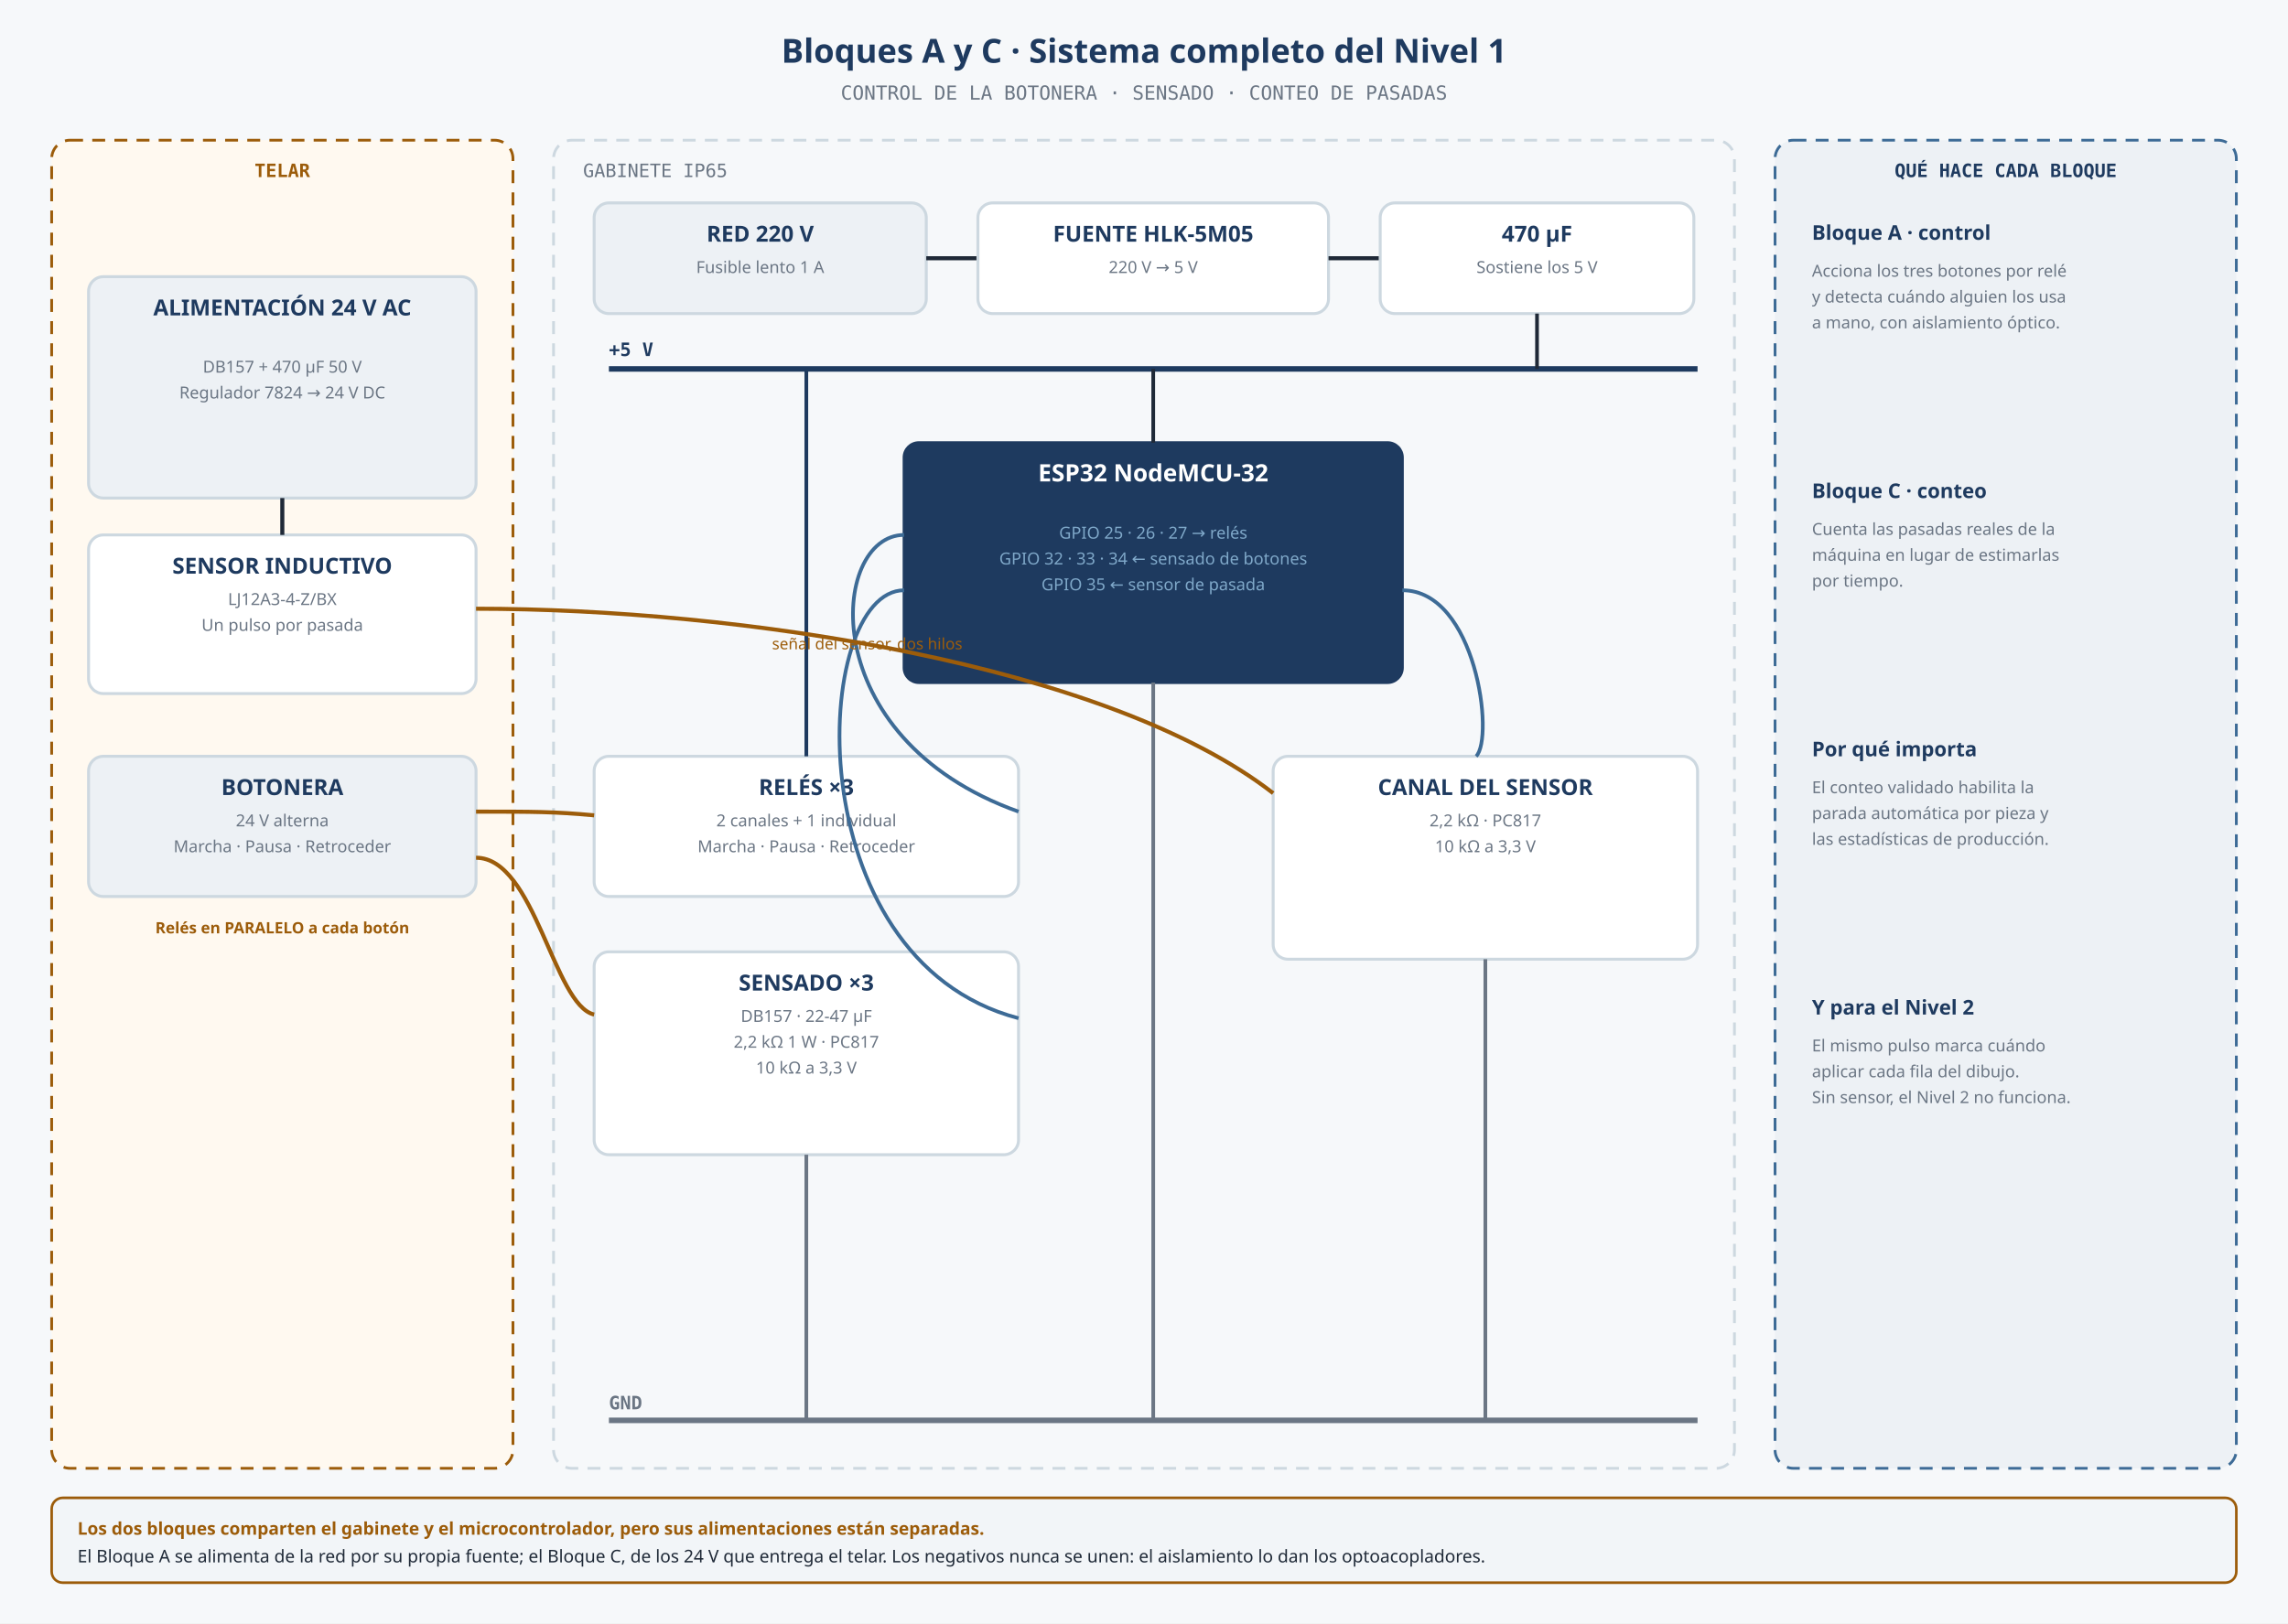
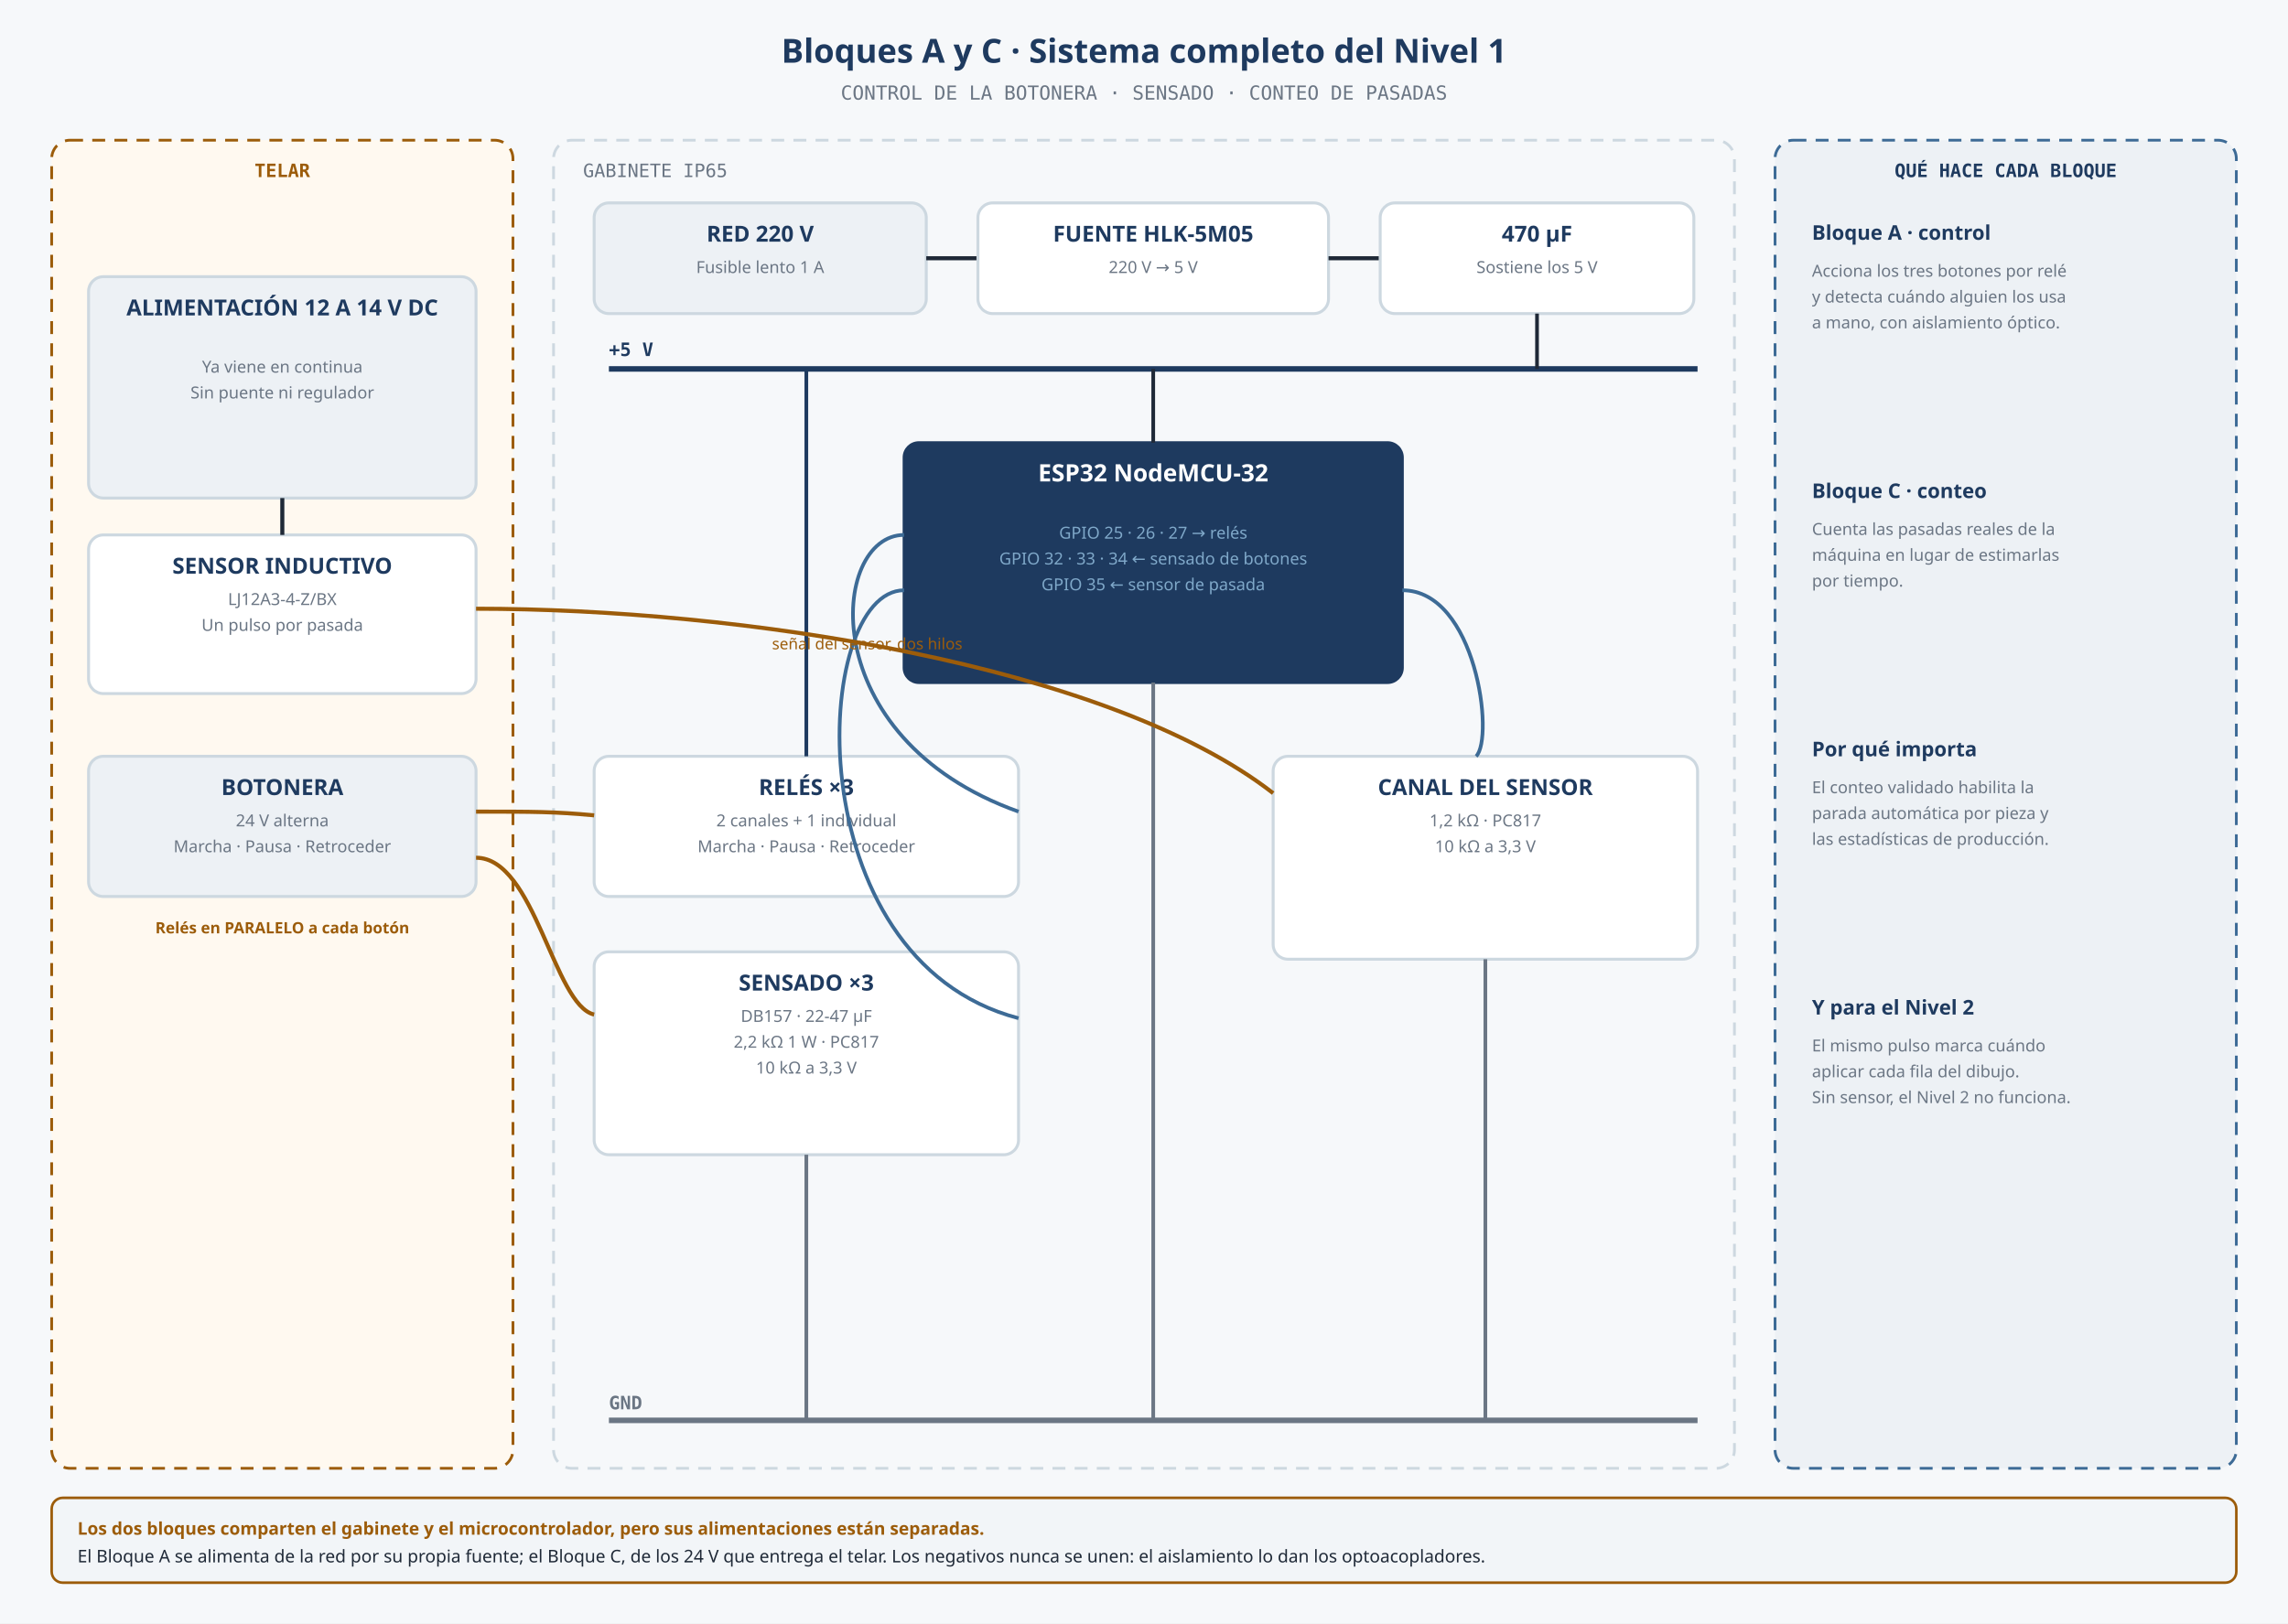
<svg xmlns="http://www.w3.org/2000/svg" viewBox="0 0 1240 880" font-family="IBM Plex Sans, system-ui, sans-serif">
  <rect width="1240" height="880" fill="#F6F8FA" />
  <text x="620.0" y="34" text-anchor="middle" font-size="18" font-weight="600" fill="#1E3A5F" font-family="Questrial, sans-serif">Bloques A y C · Sistema completo del Nivel 1</text>
  <text x="620.0" y="54" text-anchor="middle" font-size="10.5" fill="#6B7684" font-family="IBM Plex Mono, ui-monospace, monospace">CONTROL DE LA BOTONERA · SENSADO · CONTEO DE PASADAS</text>
  <rect x="300" y="76" width="640" height="720" rx="10" fill="none" stroke="#CDD8E0" stroke-width="1.5" stroke-dasharray="7 5" />
  <text x="316" y="96" font-size="10" fill="#6B7684" font-family="IBM Plex Mono, ui-monospace, monospace">GABINETE IP65</text>
  <rect x="322" y="110" width="180" height="60" rx="8" fill="#EDF1F5" stroke="#CDD8E0" stroke-width="1.6" />
  <text x="412.0" y="131" text-anchor="middle" font-size="12" font-weight="600" fill="#1E3A5F" font-family="Questrial, sans-serif">RED 220 V</text>
  <text x="412.0" y="148" text-anchor="middle" font-size="9" fill="#6B7684">Fusible lento 1 A</text>
  <line x1="502" y1="140" x2="530" y2="140" stroke="#1F2937" stroke-width="2.2" />
  <rect x="530" y="110" width="190" height="60" rx="8" fill="#FFFFFF" stroke="#CDD8E0" stroke-width="1.6" />
  <text x="625.0" y="131" text-anchor="middle" font-size="12" font-weight="600" fill="#1E3A5F" font-family="Questrial, sans-serif">FUENTE HLK-5M05</text>
  <text x="625.0" y="148" text-anchor="middle" font-size="9" fill="#6B7684">220 V → 5 V</text>
  <line x1="720" y1="140" x2="748" y2="140" stroke="#1F2937" stroke-width="2.2" />
  <rect x="748" y="110" width="170" height="60" rx="8" fill="#FFFFFF" stroke="#CDD8E0" stroke-width="1.6" />
  <text x="833.0" y="131" text-anchor="middle" font-size="12" font-weight="600" fill="#1E3A5F" font-family="Questrial, sans-serif">470 µF</text>
  <text x="833.0" y="148" text-anchor="middle" font-size="9" fill="#6B7684">Sostiene los 5 V</text>
  <line x1="330" y1="200" x2="920" y2="200" stroke="#1E3A5F" stroke-width="3" />
  <text x="330" y="193" font-size="10" fill="#1E3A5F" font-weight="bold" font-family="IBM Plex Mono, ui-monospace, monospace">+5 V</text>
  <line x1="330" y1="770" x2="920" y2="770" stroke="#6B7684" stroke-width="3" />
  <text x="330" y="764" font-size="10" fill="#6B7684" font-weight="bold" font-family="IBM Plex Mono, ui-monospace, monospace">GND</text>
  <line x1="833" y1="170" x2="833" y2="200" stroke="#1F2937" stroke-width="2" />
  <rect x="490" y="240" width="270" height="130" rx="8" fill="#1E3A5F" stroke="#1E3A5F" stroke-width="1.6" />
  <text x="625.0" y="261" text-anchor="middle" font-size="13" font-weight="600" fill="#FFFFFF" font-family="Questrial, sans-serif">ESP32 NodeMCU-32</text>
  <text x="625.0" y="278" text-anchor="middle" font-size="9" fill="#7FA8C9" />
  <text x="625.0" y="292" text-anchor="middle" font-size="9" fill="#7FA8C9">GPIO 25 · 26 · 27   →   relés</text>
  <text x="625.0" y="306" text-anchor="middle" font-size="9" fill="#7FA8C9">GPIO 32 · 33 · 34   ←   sensado de botones</text>
  <text x="625.0" y="320" text-anchor="middle" font-size="9" fill="#7FA8C9">GPIO 35   ←   sensor de pasada</text>
  <line x1="625" y1="200" x2="625" y2="240" stroke="#1F2937" stroke-width="2" />
  <line x1="625" y1="370" x2="625" y2="770" stroke="#6B7684" stroke-width="2" />
  <rect x="322" y="410" width="230" height="76" rx="8" fill="#FFFFFF" stroke="#CDD8E0" stroke-width="1.6" />
  <text x="437.0" y="431" text-anchor="middle" font-size="12" font-weight="600" fill="#1E3A5F" font-family="Questrial, sans-serif">RELÉS ×3</text>
  <text x="437.0" y="448" text-anchor="middle" font-size="9" fill="#6B7684">2 canales + 1 individual</text>
  <text x="437.0" y="462" text-anchor="middle" font-size="9" fill="#6B7684">Marcha · Pausa · Retroceder</text>
  <rect x="322" y="516" width="230" height="110" rx="8" fill="#FFFFFF" stroke="#CDD8E0" stroke-width="1.6" />
  <text x="437.0" y="537" text-anchor="middle" font-size="12" font-weight="600" fill="#1E3A5F" font-family="Questrial, sans-serif">SENSADO ×3</text>
  <text x="437.0" y="554" text-anchor="middle" font-size="9" fill="#6B7684">DB157 · 22-47 µF</text>
  <text x="437.0" y="568" text-anchor="middle" font-size="9" fill="#6B7684">2,2 kΩ 1 W · PC817</text>
  <text x="437.0" y="582" text-anchor="middle" font-size="9" fill="#6B7684">10 kΩ a 3,3 V</text>
  <rect x="690" y="410" width="230" height="110" rx="8" fill="#FFFFFF" stroke="#CDD8E0" stroke-width="1.6" />
  <text x="805.0" y="431" text-anchor="middle" font-size="12" font-weight="600" fill="#1E3A5F" font-family="Questrial, sans-serif">CANAL DEL SENSOR</text>
-   <text x="805.0" y="448" text-anchor="middle" font-size="9" fill="#6B7684">2,2 kΩ · PC817</text>
+   <text x="805.0" y="448" text-anchor="middle" font-size="9" fill="#6B7684">1,2 kΩ · PC817</text>
  <text x="805.0" y="462" text-anchor="middle" font-size="9" fill="#6B7684">10 kΩ a 3,3 V</text>
  <path d="M490 290 C 450 290, 440 400, 552 440" fill="none" stroke="#3D6B96" stroke-width="2" />
  <path d="M490 320 C 440 320, 430 520, 552 552" fill="none" stroke="#3D6B96" stroke-width="2" />
  <path d="M760 320 C 800 320, 810 400, 800 410" fill="none" stroke="#3D6B96" stroke-width="2" />
  <line x1="437" y1="200" x2="437" y2="410" stroke="#1E3A5F" stroke-width="2" />
  <line x1="437" y1="626" x2="437" y2="770" stroke="#6B7684" stroke-width="2" />
  <line x1="805" y1="520" x2="805" y2="770" stroke="#6B7684" stroke-width="2" />
  <rect x="28" y="76" width="250" height="720" rx="10" fill="#FFF9F0" stroke="#9C5C0A" stroke-width="1.5" stroke-dasharray="7 5" />
  <text x="153" y="96" text-anchor="middle" font-size="10" font-weight="bold" fill="#9C5C0A" font-family="IBM Plex Mono, ui-monospace, monospace">TELAR</text>
  <rect x="48" y="410" width="210" height="76" rx="8" fill="#EDF1F5" stroke="#CDD8E0" stroke-width="1.6" />
  <text x="153.0" y="431" text-anchor="middle" font-size="12" font-weight="600" fill="#1E3A5F" font-family="Questrial, sans-serif">BOTONERA</text>
  <text x="153.0" y="448" text-anchor="middle" font-size="9" fill="#6B7684">24 V alterna</text>
  <text x="153.0" y="462" text-anchor="middle" font-size="9" fill="#6B7684">Marcha · Pausa · Retroceder</text>
  <text x="153" y="506" text-anchor="middle" font-size="8.5" fill="#9C5C0A" font-weight="bold">Relés en PARALELO a cada botón</text>
  <path d="M258 440 C 290 440, 300 440, 322 442" fill="none" stroke="#9C5C0A" stroke-width="2.2" />
  <path d="M258 465 C 290 465, 300 545, 322 550" fill="none" stroke="#9C5C0A" stroke-width="2.2" />
  <rect x="48" y="150" width="210" height="120" rx="8" fill="#EDF1F5" stroke="#CDD8E0" stroke-width="1.6" />
-   <text x="153.0" y="171" text-anchor="middle" font-size="12" font-weight="600" fill="#1E3A5F" font-family="Questrial, sans-serif">ALIMENTACIÓN 24 V AC</text>
+   <text x="153.0" y="171" text-anchor="middle" font-size="12" font-weight="600" fill="#1E3A5F" font-family="Questrial, sans-serif">ALIMENTACIÓN 12 A 14 V DC</text>
  <text x="153.0" y="188" text-anchor="middle" font-size="9" fill="#6B7684" />
-   <text x="153.0" y="202" text-anchor="middle" font-size="9" fill="#6B7684">DB157 + 470 µF 50 V</text>
-   <text x="153.0" y="216" text-anchor="middle" font-size="9" fill="#6B7684">Regulador 7824 → 24 V DC</text>
+   <text x="153.0" y="202" text-anchor="middle" font-size="9" fill="#6B7684">Ya viene en continua</text>
+   <text x="153.0" y="216" text-anchor="middle" font-size="9" fill="#6B7684">Sin puente ni regulador</text>
  <rect x="48" y="290" width="210" height="86" rx="8" fill="#FFFFFF" stroke="#CDD8E0" stroke-width="1.6" />
  <text x="153.0" y="311" text-anchor="middle" font-size="12" font-weight="600" fill="#1E3A5F" font-family="Questrial, sans-serif">SENSOR INDUCTIVO</text>
  <text x="153.0" y="328" text-anchor="middle" font-size="9" fill="#6B7684">LJ12A3-4-Z/BX</text>
  <text x="153.0" y="342" text-anchor="middle" font-size="9" fill="#6B7684">Un pulso por pasada</text>
  <line x1="153" y1="270" x2="153" y2="290" stroke="#1F2937" stroke-width="2.2" />
  <path d="M258 330 C 400 330, 600 360, 690 430" fill="none" stroke="#9C5C0A" stroke-width="2.2" />
  <text x="470" y="352" text-anchor="middle" font-size="8.5" fill="#9C5C0A">señal del sensor, dos hilos</text>
  <rect x="962" y="76" width="250" height="720" rx="10" fill="#EDF1F5" stroke="#3D6B96" stroke-width="1.5" stroke-dasharray="7 5" />
  <text x="1087" y="96" text-anchor="middle" font-size="10" font-weight="bold" fill="#1E3A5F" font-family="IBM Plex Mono, ui-monospace, monospace">QUÉ HACE CADA BLOQUE</text>
  <text x="982" y="130" font-size="11" font-weight="600" fill="#1E3A5F" font-family="Questrial, sans-serif">Bloque A · control</text>
  <text x="982" y="150" font-size="9" fill="#6B7684">Acciona los tres botones por relé</text>
  <text x="982" y="164" font-size="9" fill="#6B7684">y detecta cuándo alguien los usa</text>
  <text x="982" y="178" font-size="9" fill="#6B7684">a mano, con aislamiento óptico.</text>
  <text x="982" y="270" font-size="11" font-weight="600" fill="#1E3A5F" font-family="Questrial, sans-serif">Bloque C · conteo</text>
  <text x="982" y="290" font-size="9" fill="#6B7684">Cuenta las pasadas reales de la</text>
  <text x="982" y="304" font-size="9" fill="#6B7684">máquina en lugar de estimarlas</text>
  <text x="982" y="318" font-size="9" fill="#6B7684">por tiempo.</text>
  <text x="982" y="410" font-size="11" font-weight="600" fill="#1E3A5F" font-family="Questrial, sans-serif">Por qué importa</text>
  <text x="982" y="430" font-size="9" fill="#6B7684">El conteo validado habilita la</text>
  <text x="982" y="444" font-size="9" fill="#6B7684">parada automática por pieza y</text>
  <text x="982" y="458" font-size="9" fill="#6B7684">las estadísticas de producción.</text>
  <text x="982" y="550" font-size="11" font-weight="600" fill="#1E3A5F" font-family="Questrial, sans-serif">Y para el Nivel 2</text>
  <text x="982" y="570" font-size="9" fill="#6B7684">El mismo pulso marca cuándo</text>
  <text x="982" y="584" font-size="9" fill="#6B7684">aplicar cada fila del dibujo.</text>
  <text x="982" y="598" font-size="9" fill="#6B7684">Sin sensor, el Nivel 2 no funciona.</text>
  <rect x="28" y="812" width="1184" height="46" rx="6" fill="#F2F5F8" stroke="#9C5C0A" stroke-width="1.4" />
  <text x="42" y="832" font-size="9.5" font-weight="bold" fill="#9C5C0A">Los dos bloques comparten el gabinete y el microcontrolador, pero sus alimentaciones están separadas.</text>
  <text x="42" y="847" font-size="9.5" fill="#1F2937">El Bloque A se alimenta de la red por su propia fuente; el Bloque C, de los 24 V que entrega el telar. Los negativos nunca se unen: el aislamiento lo dan los optoacopladores.</text>
</svg>
